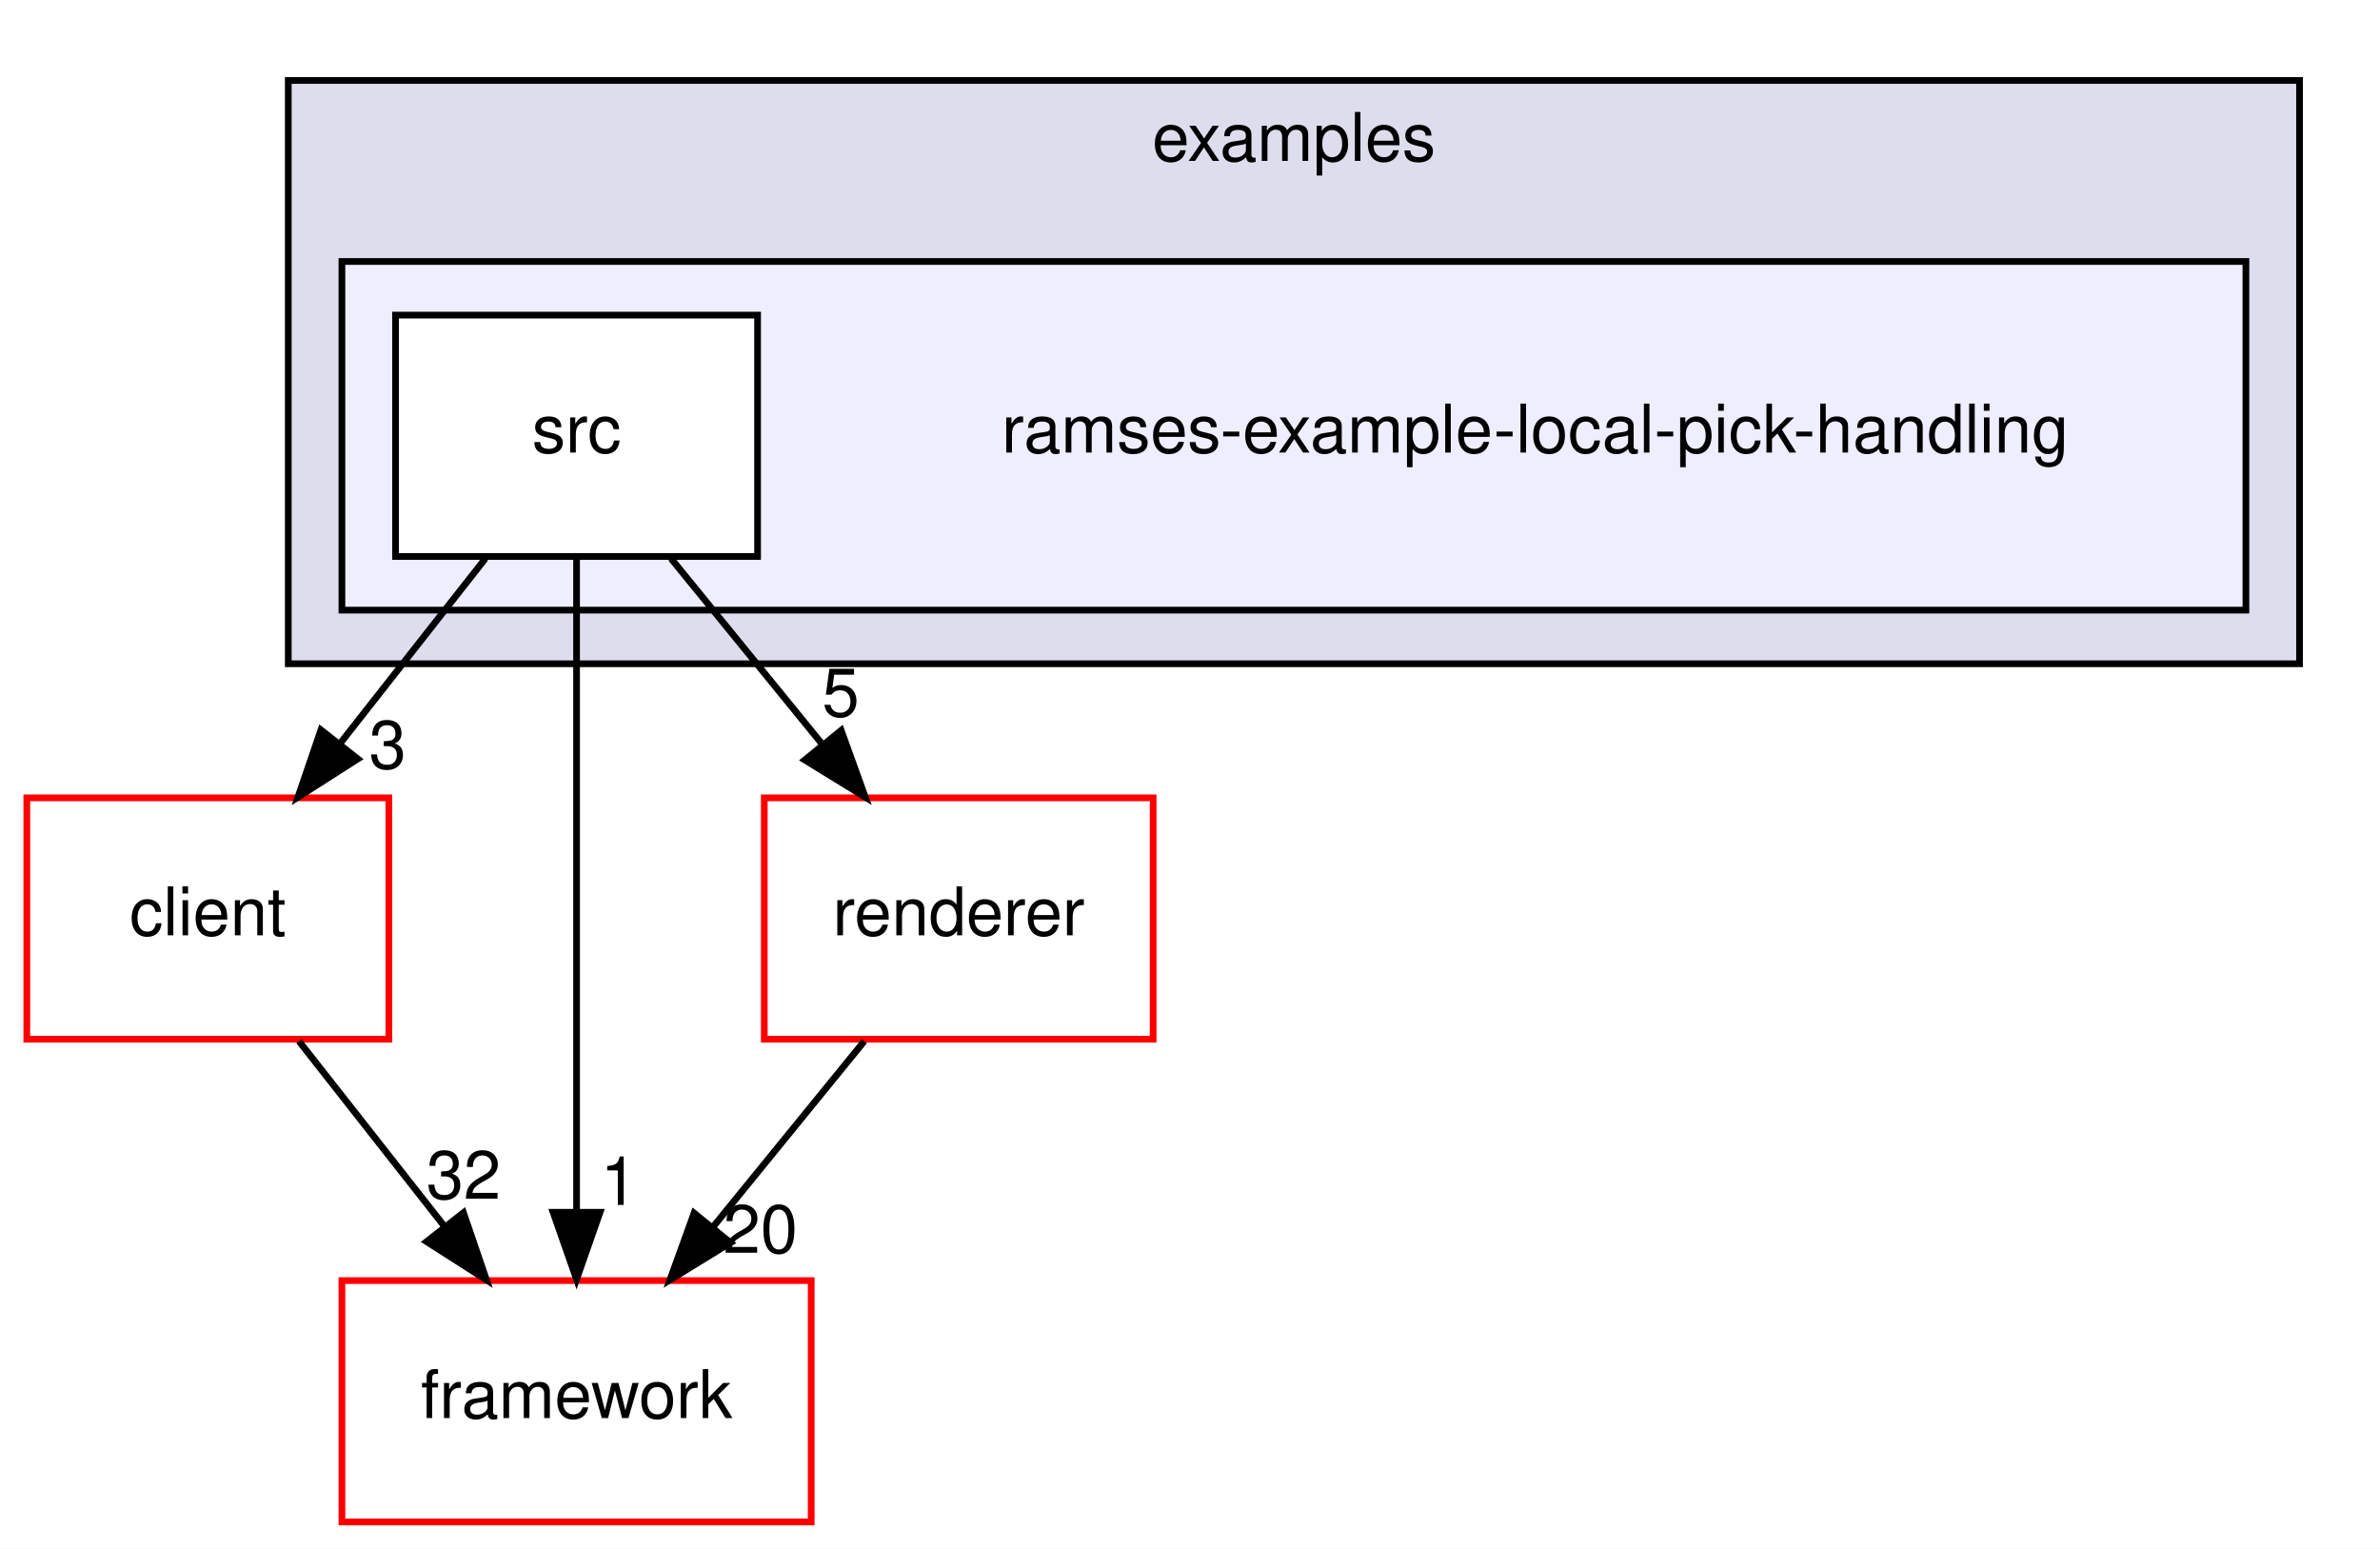
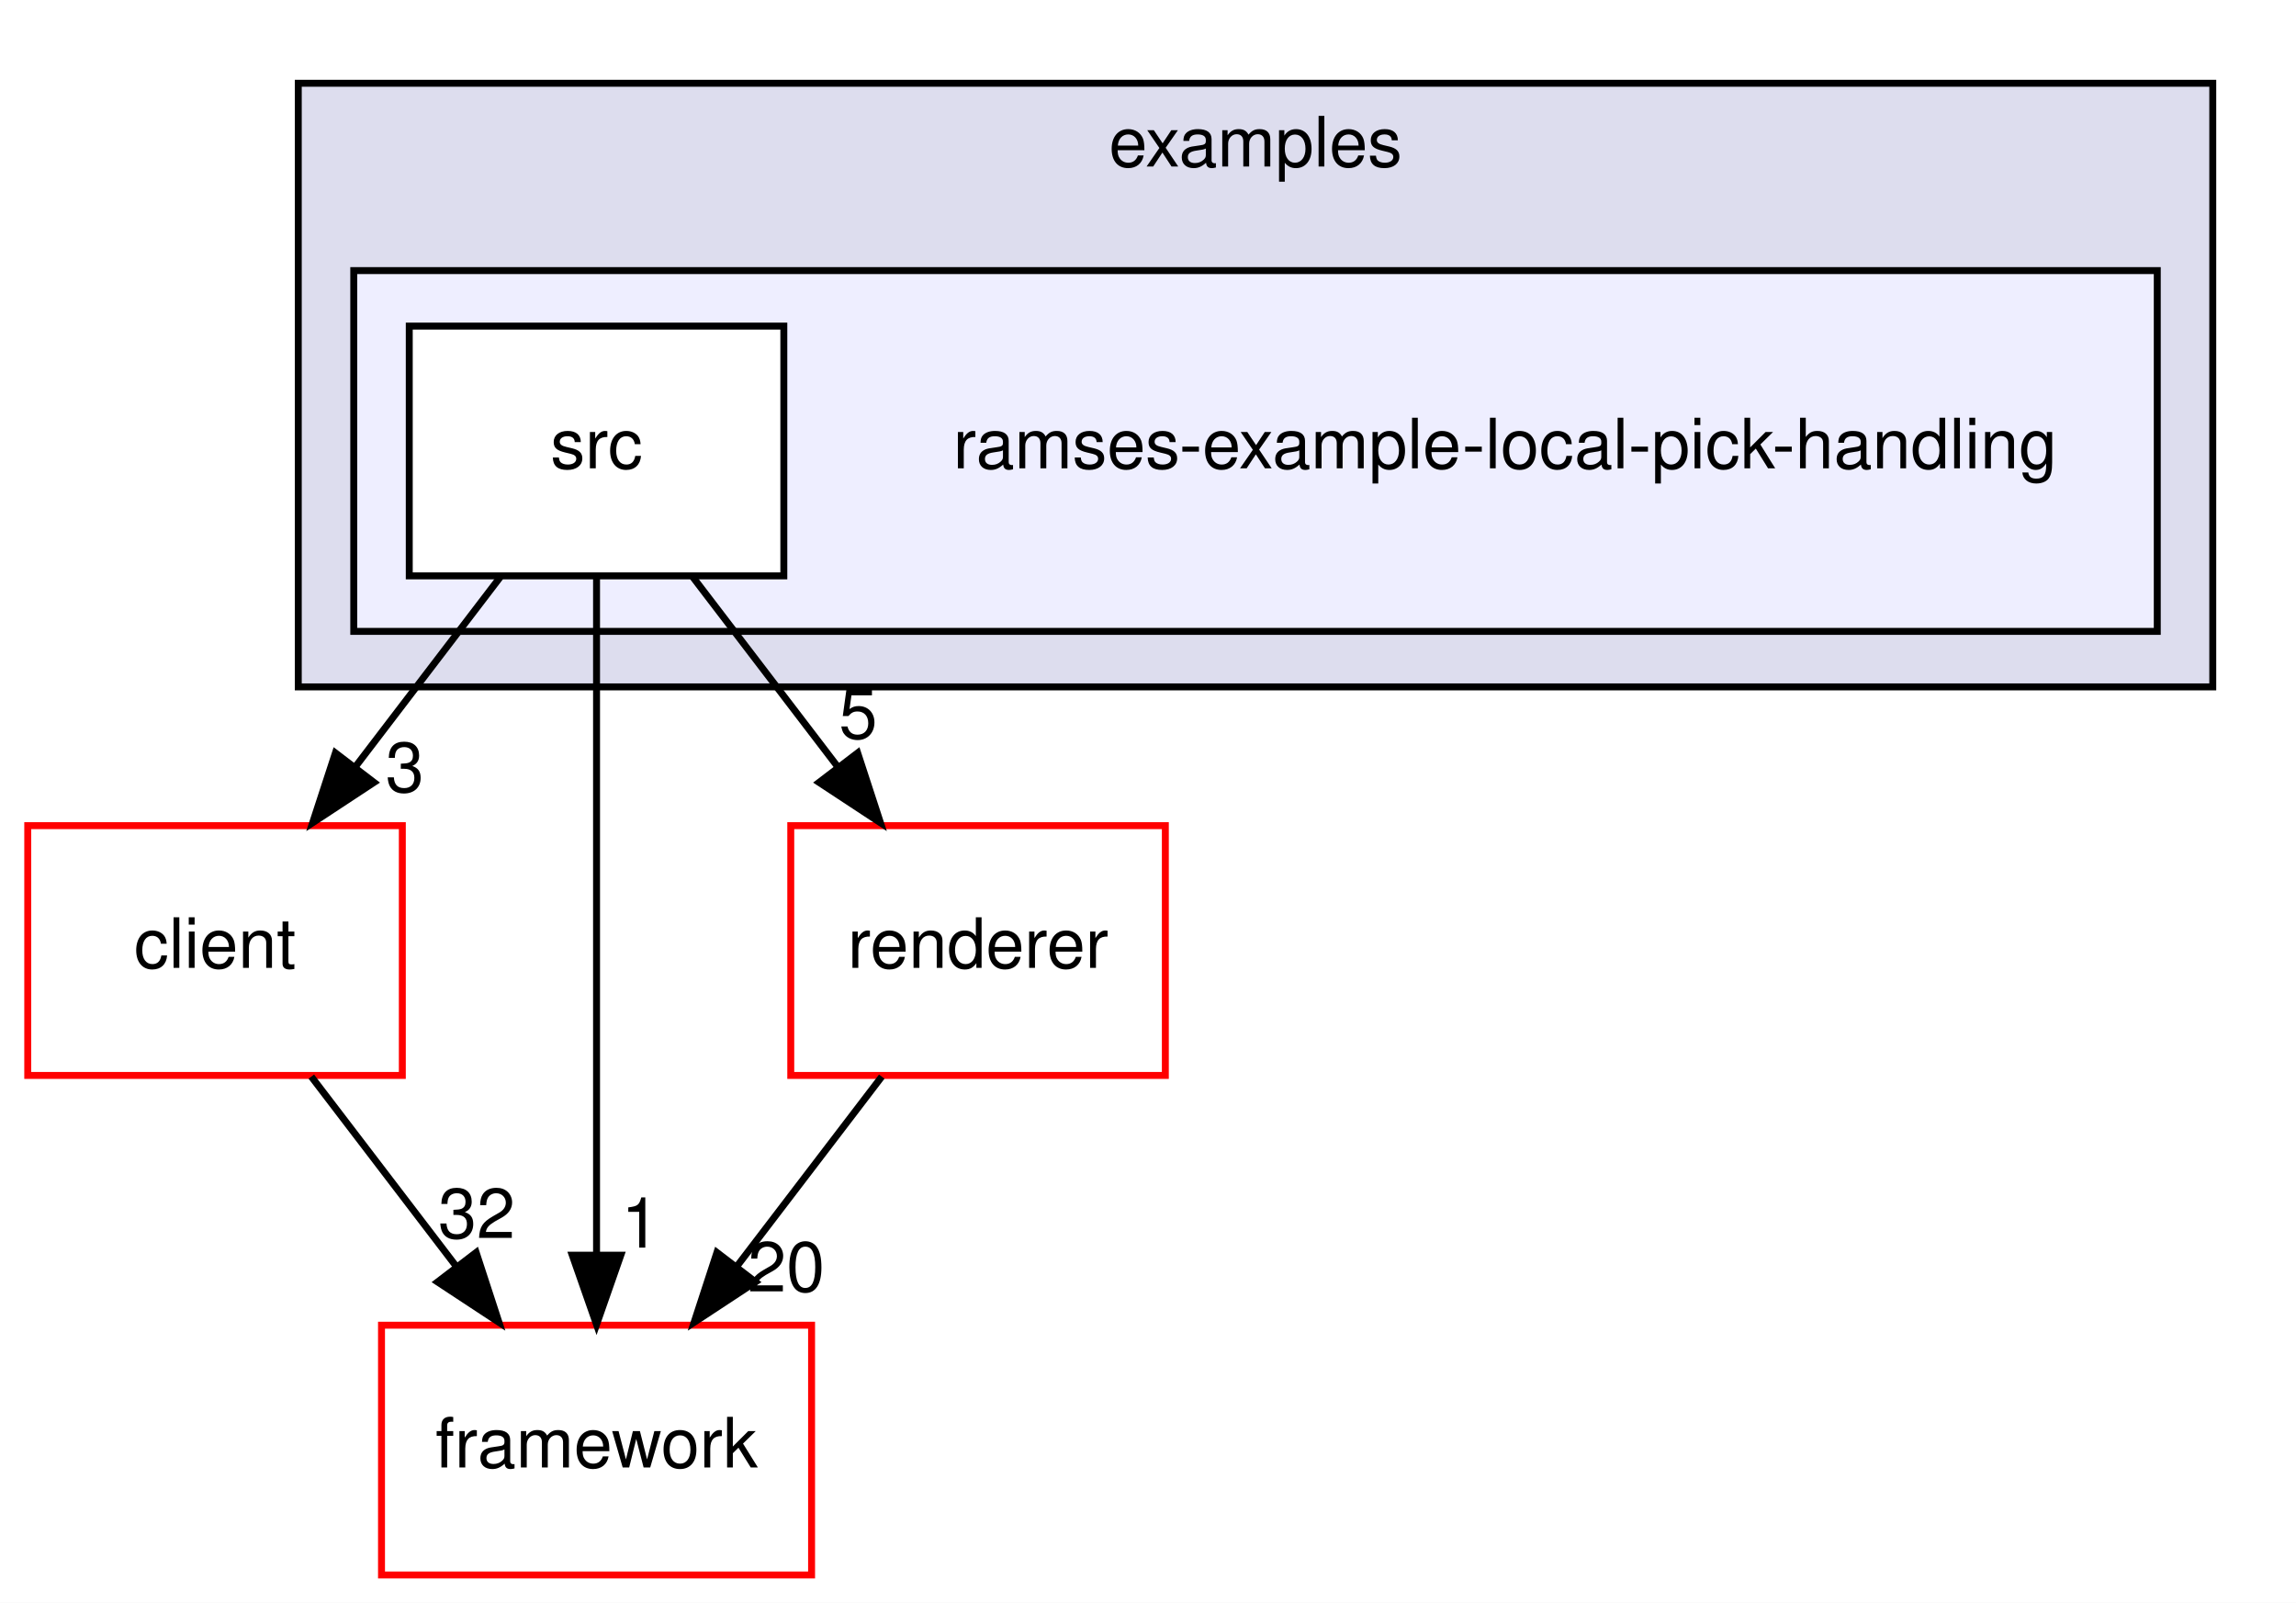
- <svg xmlns="http://www.w3.org/2000/svg" xmlns:xlink="http://www.w3.org/1999/xlink" width="355pt" height="231pt" viewBox="0.00 0.00 355.00 231.00">
+ <svg xmlns="http://www.w3.org/2000/svg" xmlns:xlink="http://www.w3.org/1999/xlink" width="331pt" height="231pt" viewBox="0.00 0.00 331.00 231.00">
  <g id="graph0" class="graph" transform="scale(1 1) rotate(0) translate(4 227)">
-     <polygon fill="white" stroke="transparent" points="-4,4 -4,-227 351,-227 351,4 -4,4" />
+     <polygon fill="#ffffff" stroke="transparent" points="-4,4 -4,-227 327,-227 327,4 -4,4" />
    <g id="clust1" class="cluster">
      <g id="a_clust1">
        <a xlink:href="dir_d28a4824dc47e487b107a5db32ef43c4.html" target="_top" xlink:title="examples">
-           <polygon fill="#ddddee" stroke="black" points="39,-128 39,-215 339,-215 339,-128 39,-128" />
-           <text text-anchor="middle" x="189" y="-203" font-family="Helvetica,sans-Serif" font-size="10.00">examples</text>
+           <polygon fill="#ddddee" stroke="#000000" points="39,-128 39,-215 315,-215 315,-128 39,-128" />
+           <text text-anchor="middle" x="177" y="-203" font-family="Helvetica,sans-Serif" font-size="10.00" fill="#000000">examples</text>
        </a>
      </g>
    </g>
    <g id="clust2" class="cluster">
      <g id="a_clust2">
        <a xlink:href="dir_7c1bbcc314943e3db5a79e8771697325.html" target="_top">
-           <polygon fill="#eeeeff" stroke="black" points="47,-136 47,-188 331,-188 331,-136 47,-136" />
+           <polygon fill="#eeeeff" stroke="#000000" points="47,-136 47,-188 307,-188 307,-136 47,-136" />
        </a>
      </g>
    </g>
    <g id="node1" class="node">
-       <text text-anchor="middle" x="225" y="-159.5" font-family="Helvetica,sans-Serif" font-size="10.00">ramses-example-local-pick-handling</text>
+       <text text-anchor="middle" x="213" y="-159.5" font-family="Helvetica,sans-Serif" font-size="10.00" fill="#000000">ramses-example-local-pick-handling</text>
    </g>
    <g id="node2" class="node">
      <g id="a_node2">
        <a xlink:href="dir_e39b3d8a52500e21a177650c0e464c05.html" target="_top" xlink:title="src">
-           <polygon fill="white" stroke="black" points="109,-180 55,-180 55,-144 109,-144 109,-180" />
-           <text text-anchor="middle" x="82" y="-159.5" font-family="Helvetica,sans-Serif" font-size="10.00">src</text>
+           <polygon fill="#ffffff" stroke="#000000" points="109,-180 55,-180 55,-144 109,-144 109,-180" />
+           <text text-anchor="middle" x="82" y="-159.5" font-family="Helvetica,sans-Serif" font-size="10.00" fill="#000000">src</text>
        </a>
      </g>
    </g>
    <g id="node3" class="node">
      <g id="a_node3">
        <a xlink:href="dir_db3a54907829b36871118d03417739cd.html" target="_top" xlink:title="client">
-           <polygon fill="white" stroke="red" points="54,-108 0,-108 0,-72 54,-72 54,-108" />
-           <text text-anchor="middle" x="27" y="-87.5" font-family="Helvetica,sans-Serif" font-size="10.00">client</text>
+           <polygon fill="#ffffff" stroke="#ff0000" points="54,-108 0,-108 0,-72 54,-72 54,-108" />
+           <text text-anchor="middle" x="27" y="-87.5" font-family="Helvetica,sans-Serif" font-size="10.00" fill="#000000">client</text>
        </a>
      </g>
    </g>
    <g id="edge2" class="edge">
-       <path fill="none" stroke="black" d="M68.4,-143.7C61.88,-135.39 53.93,-125.28 46.75,-116.14" />
-       <polygon fill="black" stroke="black" points="49.37,-113.81 40.44,-108.1 43.87,-118.13 49.37,-113.81" />
+       <path fill="none" stroke="#000000" d="M68.121,-143.831C61.786,-135.539 54.162,-125.557 47.207,-116.453" />
+       <polygon fill="#000000" stroke="#000000" points="49.917,-114.235 41.066,-108.413 44.355,-118.485 49.917,-114.235" />
      <g id="a_edge2-headlabel">
-         <a xlink:href="dir_000062_000000.html" target="_top" xlink:title="3">
-           <text text-anchor="middle" x="53.82" y="-112.38" font-family="Helvetica,sans-Serif" font-size="10.00">3</text>
+         <a xlink:href="dir_000058_000000.html" target="_top" xlink:title="3">
+           <text text-anchor="middle" x="54.356" y="-112.868" font-family="Helvetica,sans-Serif" font-size="10.00" fill="#000000">3</text>
        </a>
      </g>
    </g>
    <g id="node4" class="node">
      <g id="a_node4">
        <a xlink:href="dir_644e041c3a6521da7b27eba0e4eb2b95.html" target="_top" xlink:title="framework">
-           <polygon fill="white" stroke="red" points="117,-36 47,-36 47,0 117,0 117,-36" />
-           <text text-anchor="middle" x="82" y="-15.5" font-family="Helvetica,sans-Serif" font-size="10.00">framework</text>
+           <polygon fill="#ffffff" stroke="#ff0000" points="113,-36 51,-36 51,0 113,0 113,-36" />
+           <text text-anchor="middle" x="82" y="-15.5" font-family="Helvetica,sans-Serif" font-size="10.00" fill="#000000">framework</text>
        </a>
      </g>
    </g>
    <g id="edge3" class="edge">
-       <path fill="none" stroke="black" d="M82,-143.87C82,-119.67 82,-75.21 82,-46.39" />
-       <polygon fill="black" stroke="black" points="85.5,-46.19 82,-36.19 78.5,-46.19 85.5,-46.19" />
+       <path fill="none" stroke="#000000" d="M82,-143.762C82,-119.201 82,-75.247 82,-46.354" />
+       <polygon fill="#000000" stroke="#000000" points="85.5,-46.09 82,-36.09 78.5,-46.09 85.5,-46.09" />
      <g id="a_edge3-headlabel">
-         <a xlink:href="dir_000062_000075.html" target="_top" xlink:title="1">
-           <text text-anchor="middle" x="88.34" y="-47.28" font-family="Helvetica,sans-Serif" font-size="10.00">1</text>
+         <a xlink:href="dir_000058_000071.html" target="_top" xlink:title="1">
+           <text text-anchor="middle" x="88.339" y="-47.184" font-family="Helvetica,sans-Serif" font-size="10.00" fill="#000000">1</text>
        </a>
      </g>
    </g>
    <g id="node5" class="node">
      <g id="a_node5">
        <a xlink:href="dir_d10aa5f1e26260a914a037377583e9a7.html" target="_top" xlink:title="renderer">
-           <polygon fill="white" stroke="red" points="168,-108 110,-108 110,-72 168,-72 168,-108" />
-           <text text-anchor="middle" x="139" y="-87.5" font-family="Helvetica,sans-Serif" font-size="10.00">renderer</text>
+           <polygon fill="#ffffff" stroke="#ff0000" points="164,-108 110,-108 110,-72 164,-72 164,-108" />
+           <text text-anchor="middle" x="137" y="-87.5" font-family="Helvetica,sans-Serif" font-size="10.00" fill="#000000">renderer</text>
        </a>
      </g>
    </g>
    <g id="edge4" class="edge">
-       <path fill="none" stroke="black" d="M96.09,-143.7C102.92,-135.3 111.26,-125.07 118.76,-115.86" />
-       <polygon fill="black" stroke="black" points="121.47,-118.07 125.07,-108.1 116.04,-113.65 121.47,-118.07" />
+       <path fill="none" stroke="#000000" d="M95.879,-143.831C102.214,-135.539 109.838,-125.557 116.793,-116.453" />
+       <polygon fill="#000000" stroke="#000000" points="119.645,-118.485 122.934,-108.413 114.082,-114.235 119.645,-118.485" />
      <g id="a_edge4-headlabel">
-         <a xlink:href="dir_000062_000079.html" target="_top" xlink:title="5">
-           <text text-anchor="middle" x="121.4" y="-120.15" font-family="Helvetica,sans-Serif" font-size="10.00">5</text>
+         <a xlink:href="dir_000058_000075.html" target="_top" xlink:title="5">
+           <text text-anchor="middle" x="119.719" y="-120.565" font-family="Helvetica,sans-Serif" font-size="10.00" fill="#000000">5</text>
        </a>
      </g>
    </g>
    <g id="edge1" class="edge">
-       <path fill="none" stroke="black" d="M40.6,-71.7C47.12,-63.39 55.07,-53.28 62.25,-44.14" />
-       <polygon fill="black" stroke="black" points="65.13,-46.13 68.56,-36.1 59.63,-41.81 65.13,-46.13" />
+       <path fill="none" stroke="#000000" d="M40.879,-71.831C47.214,-63.539 54.838,-53.557 61.793,-44.453" />
+       <polygon fill="#000000" stroke="#000000" points="64.645,-46.485 67.934,-36.413 59.083,-42.235 64.645,-46.485" />
      <g id="a_edge1-headlabel">
-         <a xlink:href="dir_000000_000075.html" target="_top" xlink:title="32">
-           <text text-anchor="middle" x="65.15" y="-48.21" font-family="Helvetica,sans-Serif" font-size="10.00">32</text>
+         <a xlink:href="dir_000000_000071.html" target="_top" xlink:title="32">
+           <text text-anchor="middle" x="64.719" y="-48.565" font-family="Helvetica,sans-Serif" font-size="10.00" fill="#000000">32</text>
        </a>
      </g>
    </g>
    <g id="edge5" class="edge">
-       <path fill="none" stroke="black" d="M124.91,-71.7C118.08,-63.3 109.74,-53.07 102.24,-43.86" />
-       <polygon fill="black" stroke="black" points="104.96,-41.65 95.93,-36.1 99.53,-46.07 104.96,-41.65" />
+       <path fill="none" stroke="#000000" d="M123.121,-71.831C116.786,-63.539 109.162,-53.557 102.207,-44.453" />
+       <polygon fill="#000000" stroke="#000000" points="104.918,-42.235 96.066,-36.413 99.355,-46.485 104.918,-42.235" />
      <g id="a_edge5-headlabel">
-         <a xlink:href="dir_000079_000075.html" target="_top" xlink:title="20">
-           <text text-anchor="middle" x="109.43" y="-40.14" font-family="Helvetica,sans-Serif" font-size="10.00">20</text>
+         <a xlink:href="dir_000075_000071.html" target="_top" xlink:title="20">
+           <text text-anchor="middle" x="109.356" y="-40.868" font-family="Helvetica,sans-Serif" font-size="10.00" fill="#000000">20</text>
        </a>
      </g>
    </g>
  </g>
</svg>
